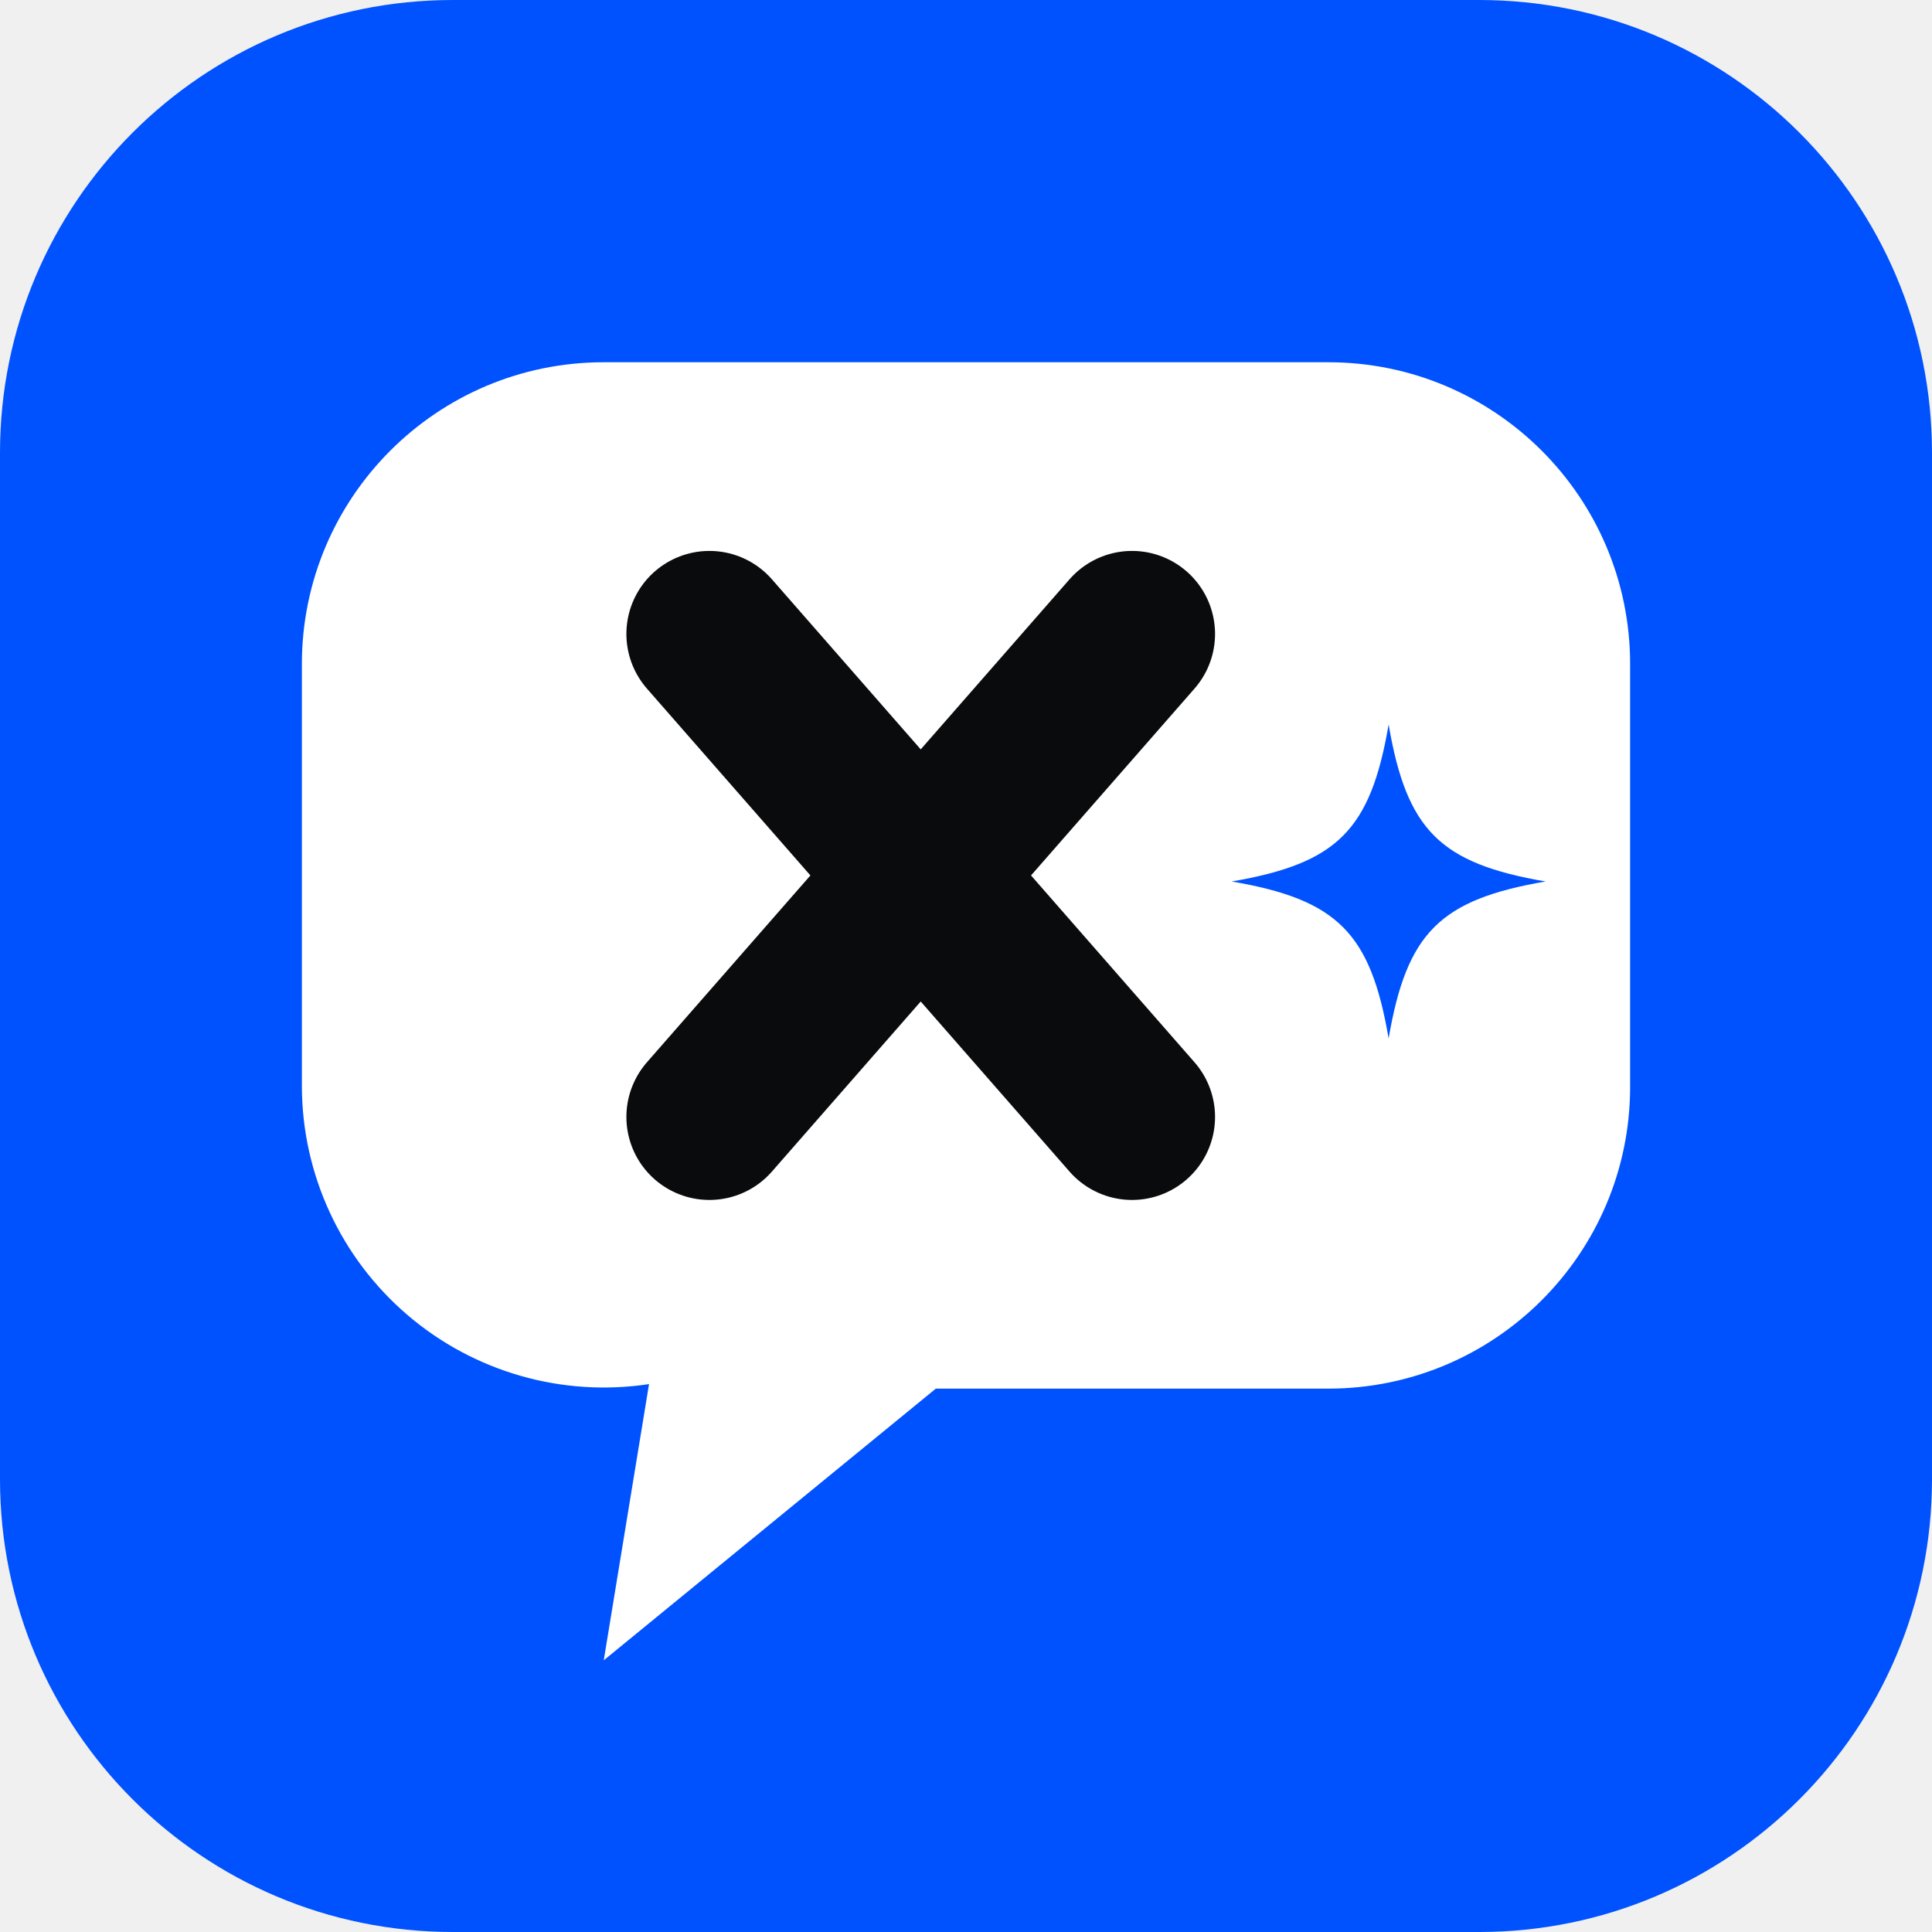
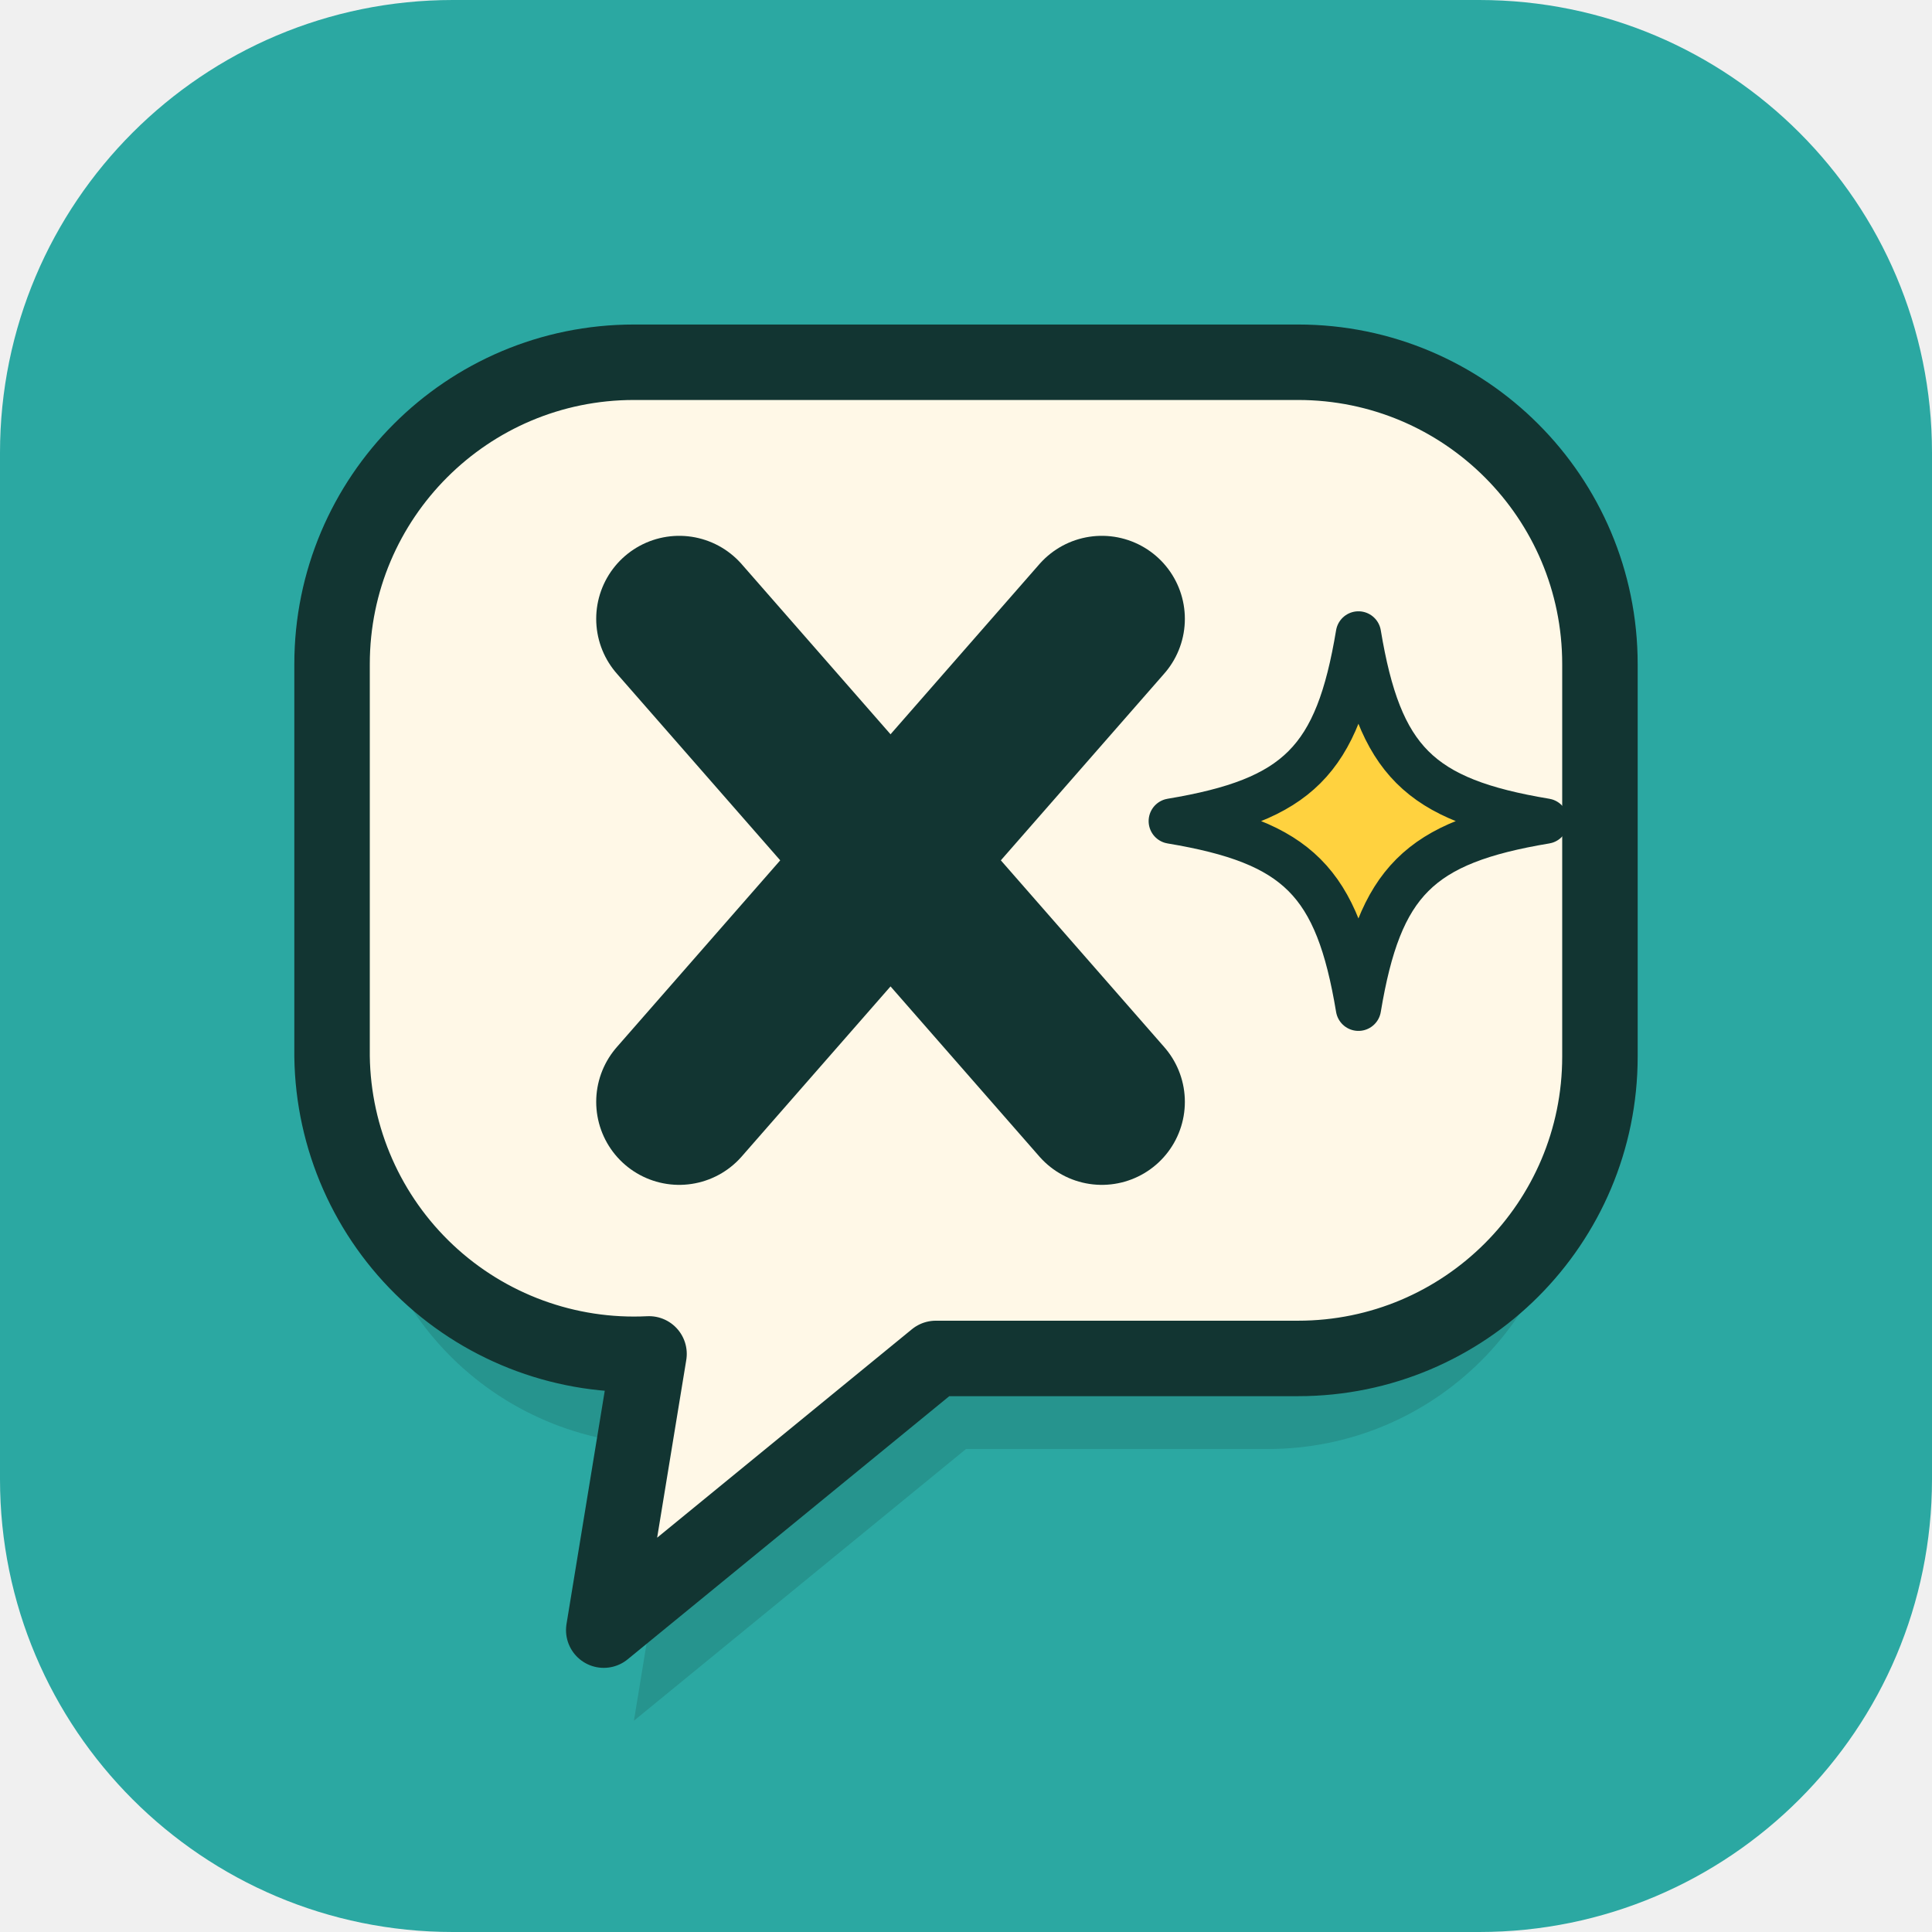
<svg xmlns="http://www.w3.org/2000/svg" viewBox="0 0 128 128">
-   <rect width="128" height="128" rx="30" fill="#0052ff" />
-   <path fill="#fff" d="M40 24h48a20 20 0 0 1 20 20v28a20 20 0 0 1-20 20H62l-22 18 3-18.3A20 20 0 0 1 20 72V44a20 20 0 0 1 20-20z" />
-   <g fill="none" stroke="#0a0b0d" stroke-width="11" stroke-linecap="round">
-     <path d="M47 42l28 32" />
-     <path d="M75 42L47 74" />
+   <rect width="128" height="128" rx="30" fill="#2BA8A2" />
+   <path fill="#123532" opacity=".18" d="M44 30h40a20 20 0 0 1 20 20v26a20 20 0 0 1-20 20H64l-22 18 3-18.3A20 20 0 0 1 24 76V50a20 20 0 0 1 20-20z" />
+   <path fill="#FFF8E7" stroke="#123532" stroke-width="5" stroke-linejoin="round" d="M42 24h44a20 20 0 0 1 20 20v26a20 20 0 0 1-20 20H62l-22 18 3-18.3A20 20 0 0 1 22 70V44a20 20 0 0 1 20-20z" />
+   <g fill="none" stroke="#123532" stroke-width="11" stroke-linecap="round">
+     <path d="M45 41l28 32" />
+     <path d="M73 41L45 73" />
  </g>
-   <path fill="#0052ff" d="M90 46c1.2 7 3.4 9.2 10.4 10.4-7 1.2-9.2 3.4-10.4 10.4-1.2-7-3.4-9.2-10.4-10.4 7-1.2 9.2-3.4 10.4-10.4z" transform="translate(2 2)" />
+   <path fill="#FFD23F" stroke="#123532" stroke-width="3" stroke-linejoin="round" d="M90 42c1.4 8.4 4 11 12.4 12.4C94 55.800 91.400 58.400 90 66.800 88.600 58.400 86 55.800 77.600 54.400 86 53 88.600 50.400 90 42z" />
</svg>
